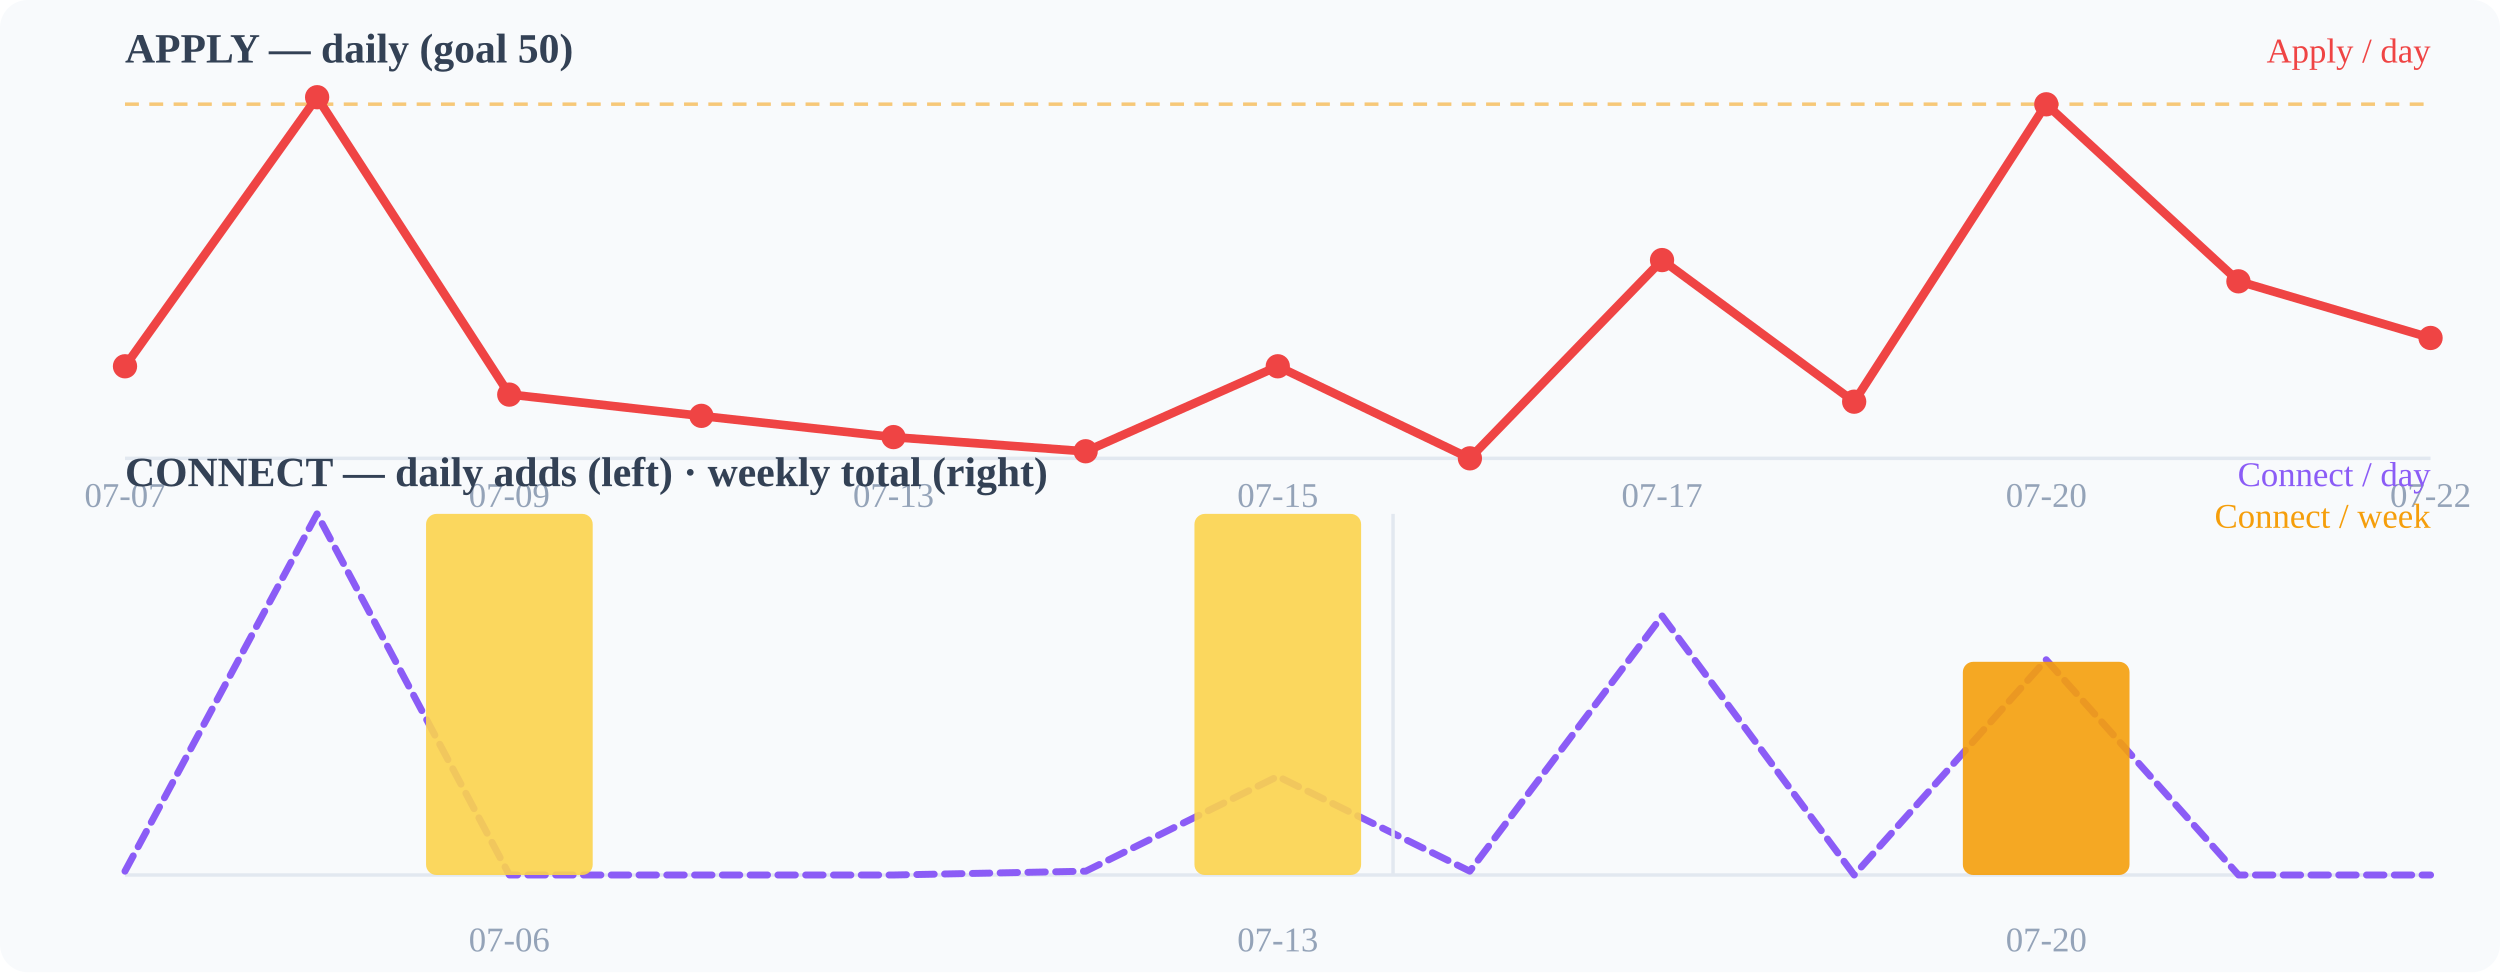
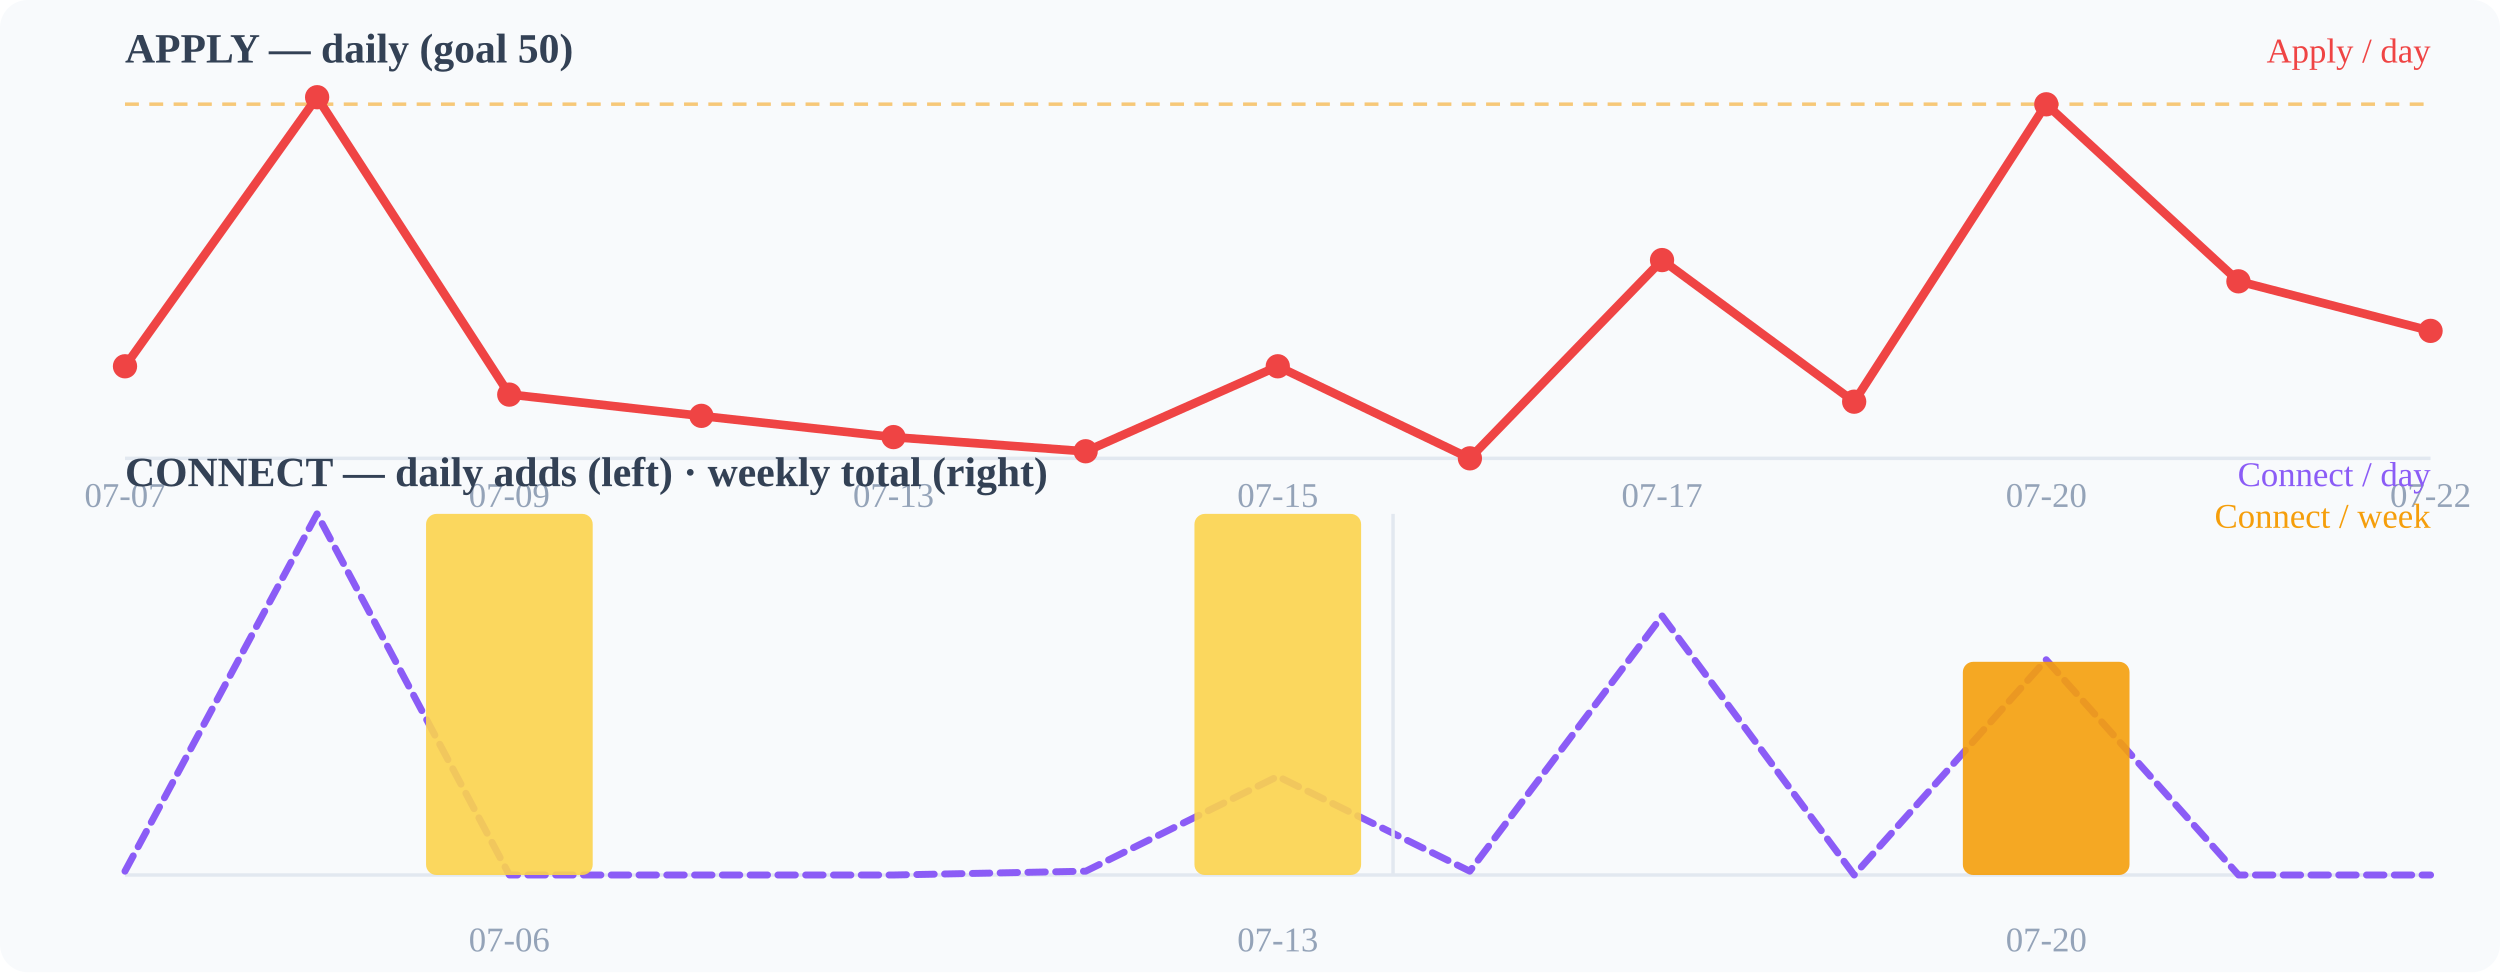
<svg xmlns="http://www.w3.org/2000/svg" width="720" height="280" viewBox="0 0 720 280">
  <rect width="720" height="280" fill="#f8fafc" rx="8" />
  <text x="36" y="18" font-size="12" font-weight="600" fill="#334155">APPLY — daily (goal 50)</text>
  <line x1="36" y1="132" x2="700" y2="132" stroke="#e2e8f0" stroke-width="1" />
  <line x1="36" y1="30.0" x2="700" y2="30.0" stroke="#f59e0b" stroke-width="1" stroke-dasharray="4 3" opacity="0.55" />
-   <polyline points="36.0,105.5 91.3,28.0 146.7,113.6 202.0,119.8 257.3,125.9 312.7,130.0 368.0,105.5 423.3,132.0 478.7,74.9 534.0,115.7 589.3,30.0 644.7,81.0 700.0,97.3" fill="none" stroke="#ef4444" stroke-width="2.5" stroke-linecap="round" stroke-linejoin="round" />
+   <polyline points="36.0,105.5 91.3,28.0 146.7,113.6 202.0,119.8 257.3,125.9 312.7,130.0 368.0,105.5 423.3,132.0 478.7,74.9 534.0,115.7 589.3,30.0 644.7,81.0 700.0,95.3" fill="none" stroke="#ef4444" stroke-width="2.5" stroke-linecap="round" stroke-linejoin="round" />
  <circle cx="36" cy="105.49" r="3.5" fill="#ef4444" />
  <circle cx="91.333" cy="28" r="3.5" fill="#ef4444" />
  <circle cx="146.667" cy="113.647" r="3.5" fill="#ef4444" />
  <circle cx="202" cy="119.765" r="3.5" fill="#ef4444" />
  <circle cx="257.333" cy="125.882" r="3.5" fill="#ef4444" />
  <circle cx="312.667" cy="129.961" r="3.5" fill="#ef4444" />
  <circle cx="368" cy="105.49" r="3.5" fill="#ef4444" />
  <circle cx="423.333" cy="132" r="3.5" fill="#ef4444" />
  <circle cx="478.667" cy="74.902" r="3.5" fill="#ef4444" />
  <circle cx="534" cy="115.686" r="3.5" fill="#ef4444" />
  <circle cx="589.333" cy="30.039" r="3.5" fill="#ef4444" />
  <circle cx="644.667" cy="81.02" r="3.5" fill="#ef4444" />
-   <circle cx="700" cy="97.333" r="3.5" fill="#ef4444" />
+   <circle cx="700" cy="95.294" r="3.5" fill="#ef4444" />
  <text x="36" y="146" font-size="10" fill="#94a3b8" text-anchor="middle">07-07</text>
  <text x="146.667" y="146" font-size="10" fill="#94a3b8" text-anchor="middle">07-09</text>
  <text x="257.333" y="146" font-size="10" fill="#94a3b8" text-anchor="middle">07-13</text>
  <text x="368" y="146" font-size="10" fill="#94a3b8" text-anchor="middle">07-15</text>
  <text x="478.667" y="146" font-size="10" fill="#94a3b8" text-anchor="middle">07-17</text>
  <text x="589.333" y="146" font-size="10" fill="#94a3b8" text-anchor="middle">07-20</text>
  <text x="700" y="146" font-size="10" fill="#94a3b8" text-anchor="middle">07-22</text>
  <text x="36" y="140" font-size="12" font-weight="600" fill="#334155">CONNECT — daily adds (left) · weekly total (right)</text>
  <line x1="36" y1="252" x2="700" y2="252" stroke="#e2e8f0" stroke-width="1" />
  <polyline points="36.0,250.9 91.3,148.0 146.7,252.0 202.0,252.0 257.3,252.0 312.7,250.9 368.0,223.6 423.3,250.9 478.7,177.4 534.0,252.0 589.3,190.0 644.7,252.0 700.0,252.0" fill="none" stroke="#8b5cf6" stroke-width="2" stroke-linecap="round" stroke-linejoin="round" stroke-dasharray="5 3" />
  <rect x="122.7" y="148.0" width="48" height="104.0" rx="3" fill="#fcd34d" opacity="0.9" />
  <rect x="344.0" y="148.0" width="48" height="104.0" rx="3" fill="#fcd34d" opacity="0.9" />
  <rect x="565.3" y="190.6" width="48" height="61.4" rx="3" fill="#f59e0b" opacity="0.9" />
  <line x1="401.2" y1="148" x2="401.2" y2="252" stroke="#e2e8f0" stroke-width="1" />
  <text x="146.667" y="274" font-size="10" fill="#94a3b8" text-anchor="middle">07-06</text>
  <text x="368" y="274" font-size="10" fill="#94a3b8" text-anchor="middle">07-13</text>
  <text x="589.333" y="274" font-size="10" fill="#94a3b8" text-anchor="middle">07-20</text>
  <text x="700" y="18" font-size="10" fill="#ef4444" text-anchor="end">Apply / day</text>
  <text x="700" y="140" font-size="10" fill="#8b5cf6" text-anchor="end">Connect / day</text>
  <text x="700" y="152" font-size="10" fill="#f59e0b" text-anchor="end">Connect / week</text>
</svg>
